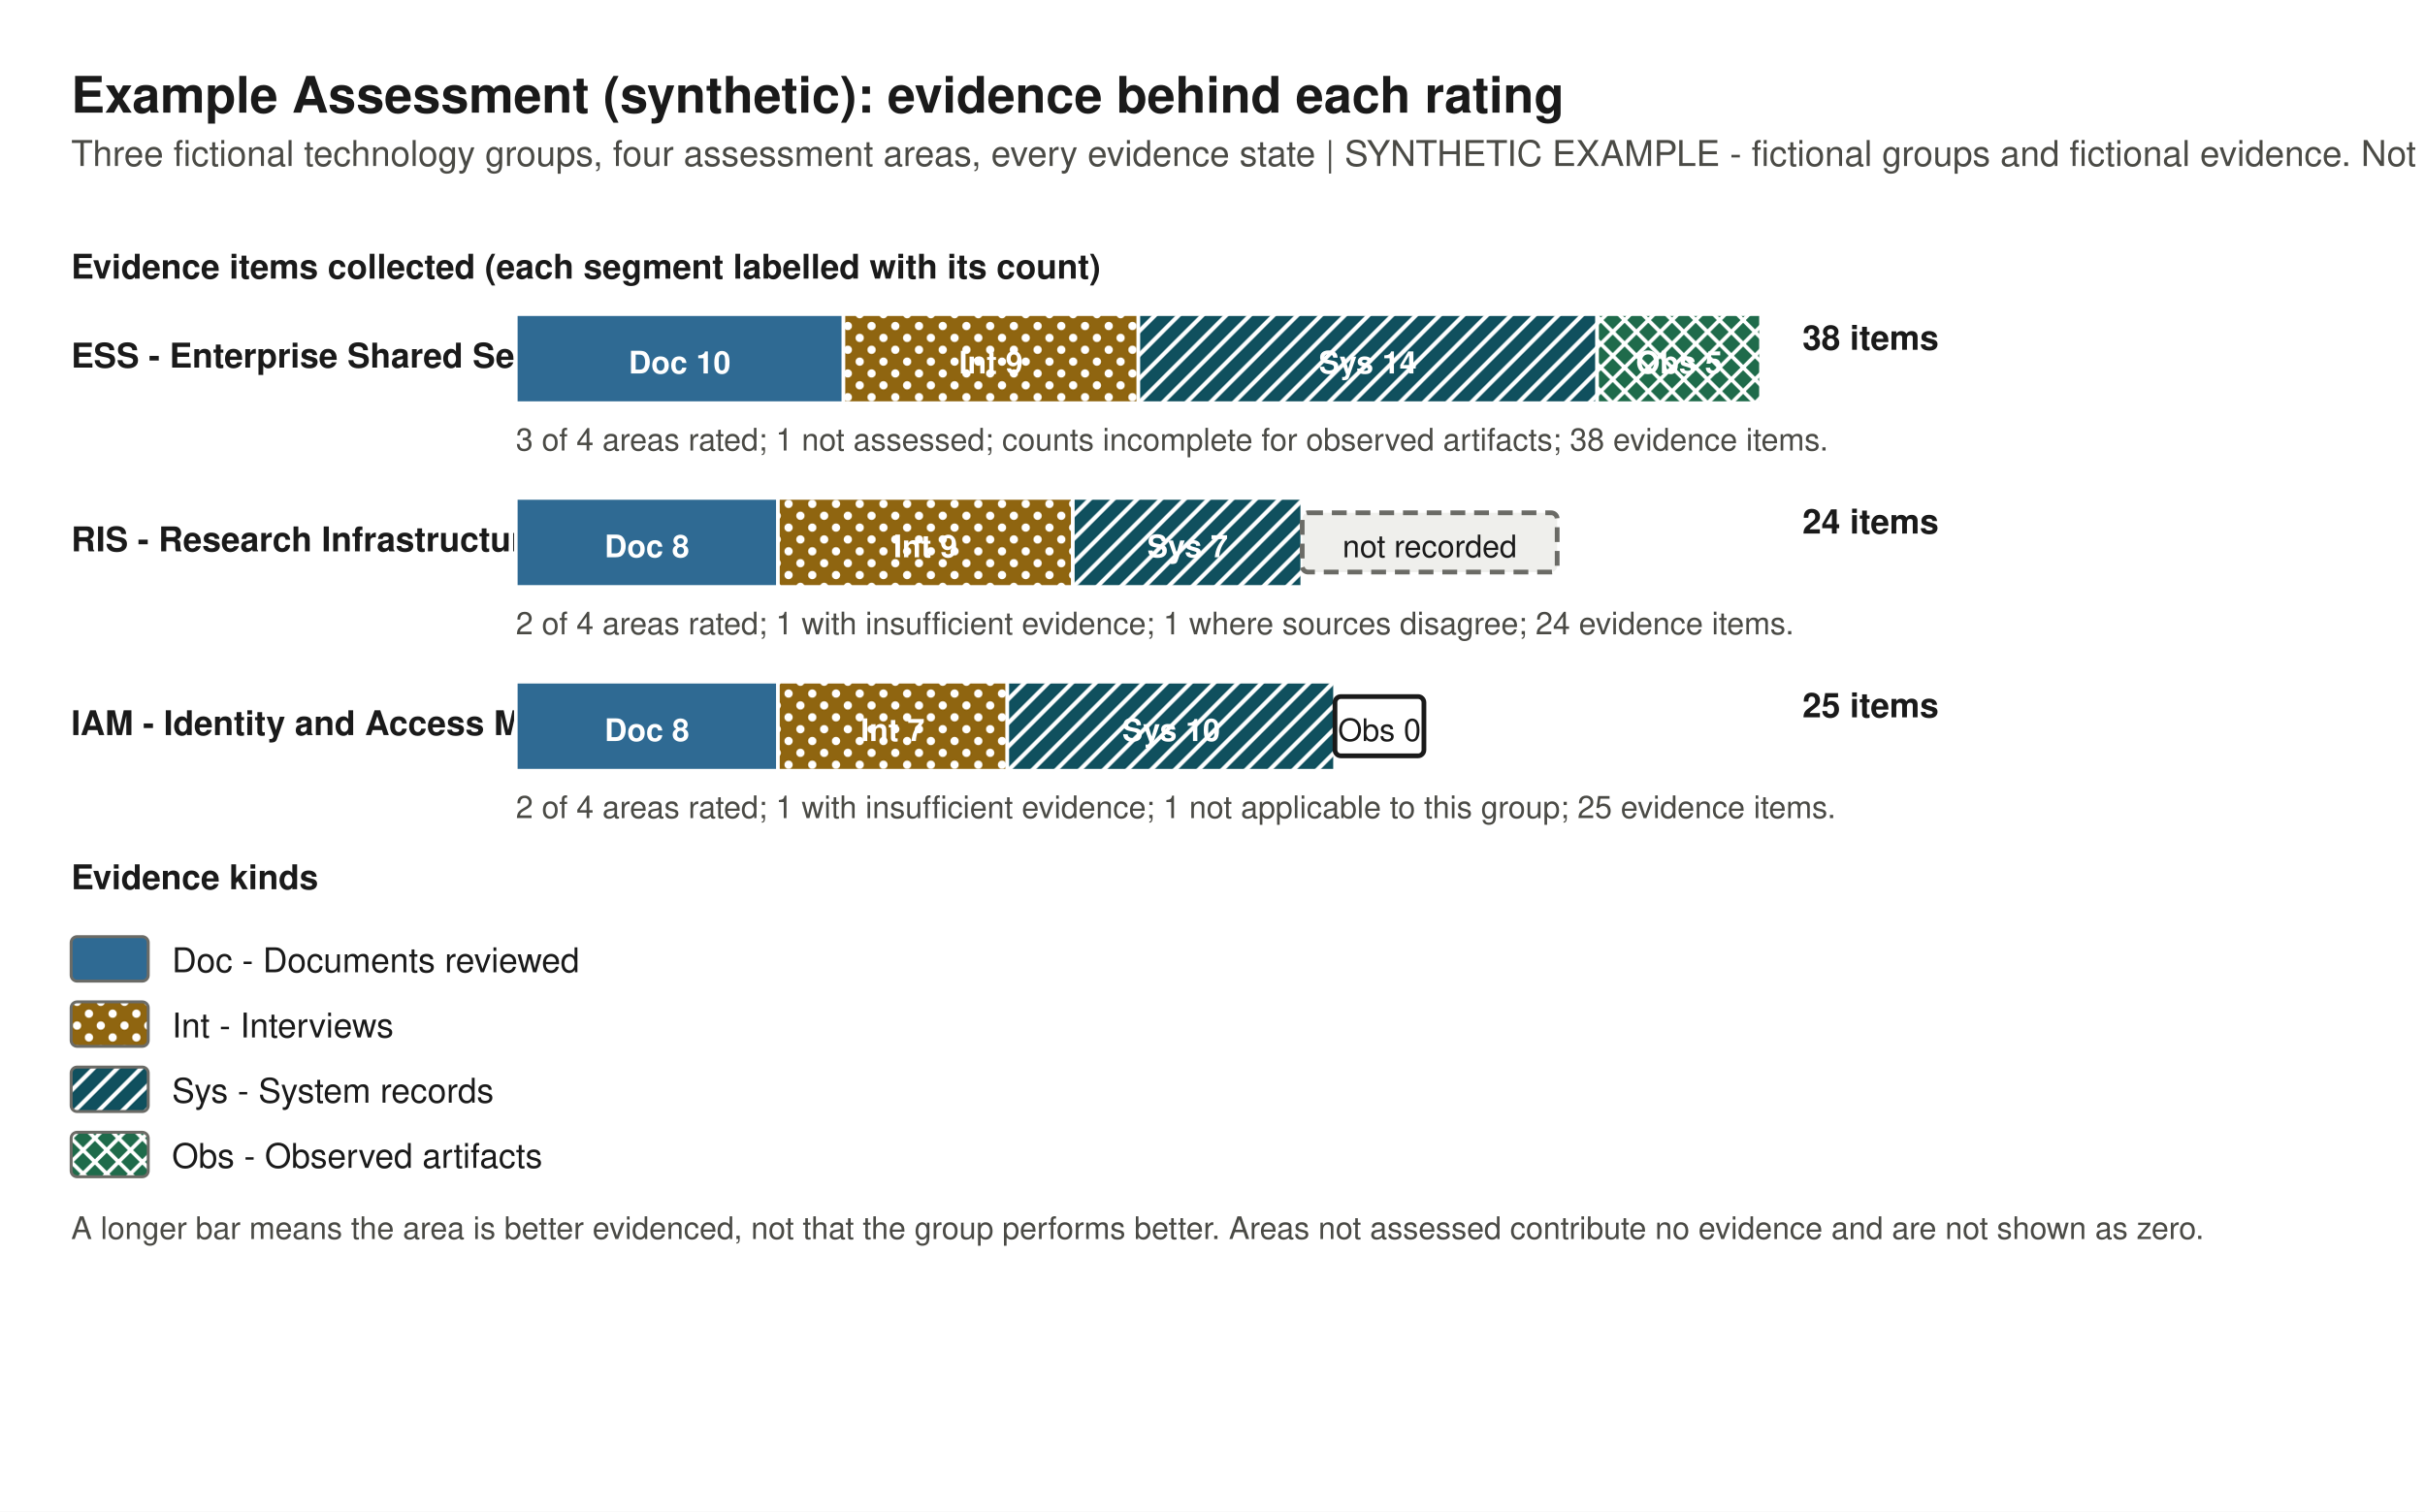
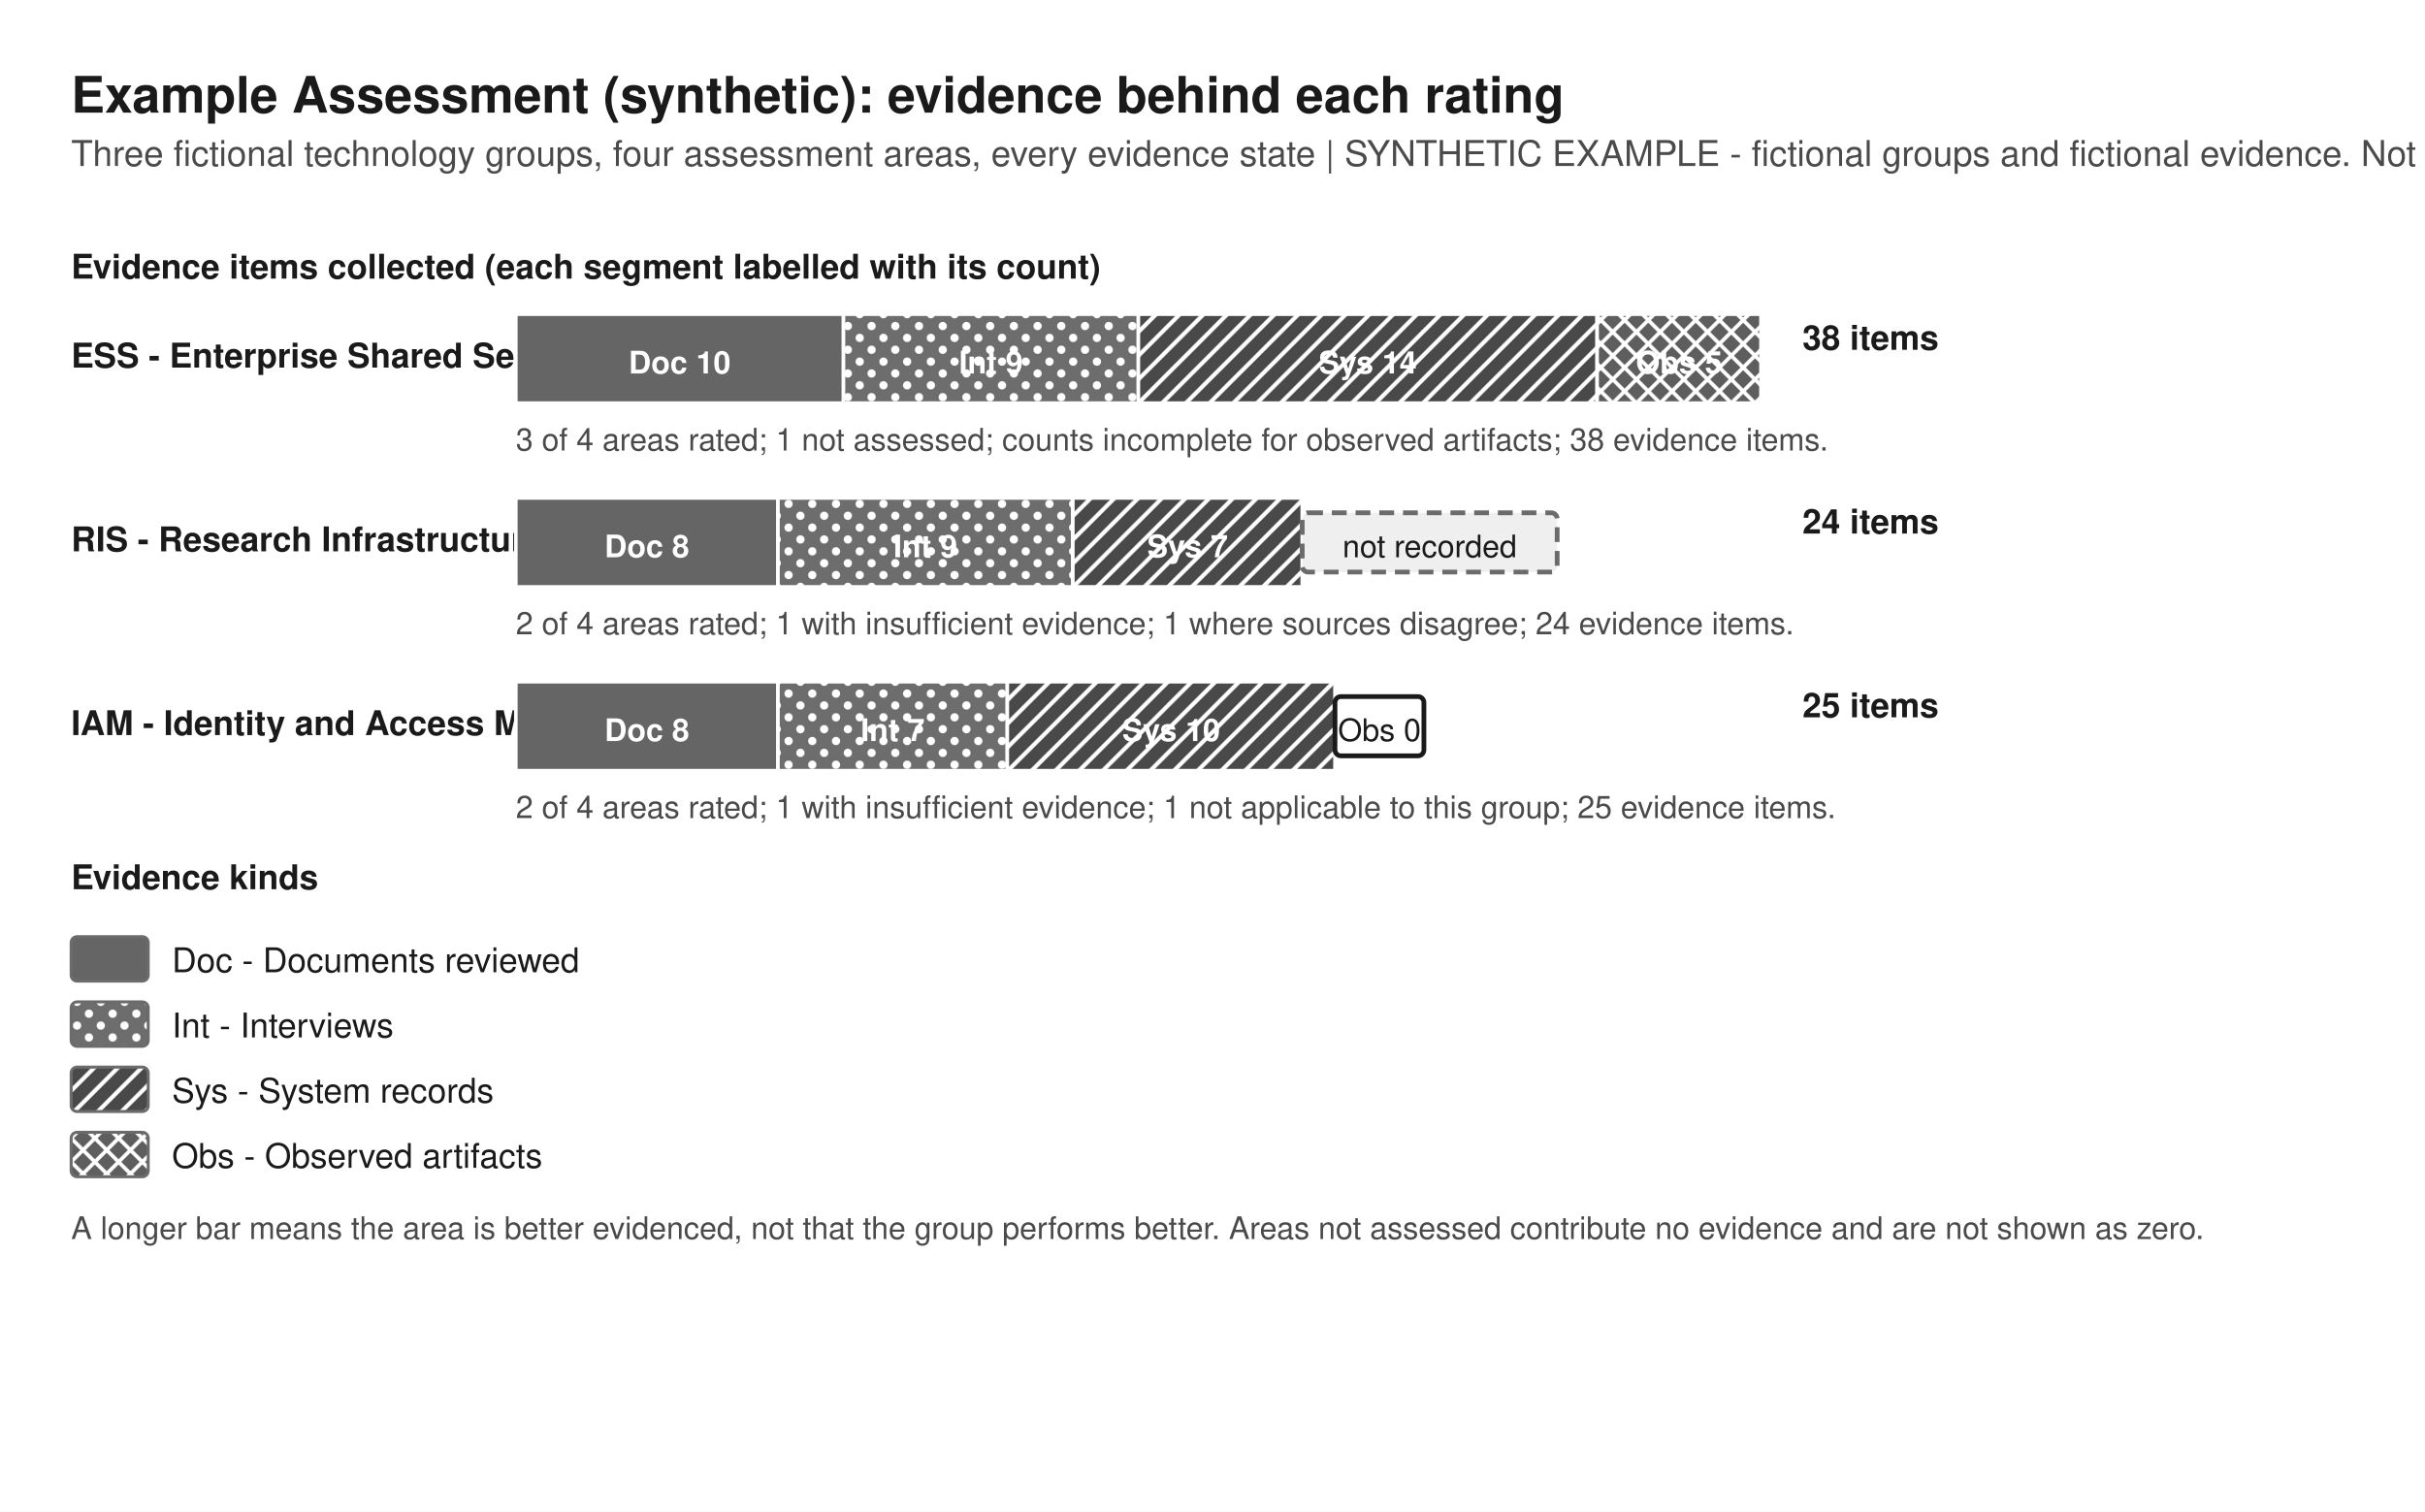
<svg xmlns="http://www.w3.org/2000/svg" width="818" height="510" viewBox="0 0 818 510" role="img" aria-labelledby="evidence-title evidence-desc">
  <defs>
    <pattern id="evidence-tex-ev-interviews" width="8" height="8" patternUnits="userSpaceOnUse">
-       <rect x="0" y="0" width="8" height="8" fill="#8F6510" />
+       <rect x="0" y="0" width="8" height="8" fill="#6D6D6D" />
      <circle cx="2" cy="2" r="1.4" fill="#FFFFFF" />
      <circle cx="6" cy="6" r="1.4" fill="#FFFFFF" />
    </pattern>
    <pattern id="evidence-tex-ev-system_records" width="8" height="8" patternUnits="userSpaceOnUse">
-       <rect x="0" y="0" width="8" height="8" fill="#10505E" />
+       <rect x="0" y="0" width="8" height="8" fill="#494949" />
      <path d="M0,8 L8,0" stroke="#FFFFFF" stroke-width="1.4" />
      <path d="M-2,2 L2,-2" stroke="#FFFFFF" stroke-width="1.4" />
      <path d="M6,10 L10,6" stroke="#FFFFFF" stroke-width="1.4" />
    </pattern>
    <pattern id="evidence-tex-ev-observed" width="8" height="8" patternUnits="userSpaceOnUse">
-       <rect x="0" y="0" width="8" height="8" fill="#1F6B4B" />
+       <rect x="0" y="0" width="8" height="8" fill="#5E5E5E" />
      <path d="M0,8 L8,0" stroke="#FFFFFF" stroke-width="1.26" />
      <path d="M0,0 L8,8" stroke="#FFFFFF" stroke-width="1.26" />
    </pattern>
  </defs>
  <rect x="0" y="0" width="818" height="510" fill="#FFFFFF" />
  <text x="24" y="38" font-size="17" fill="#1A1A1A" text-anchor="start" font-weight="bold" font-family="Helvetica Neue, Helvetica, Arial, sans-serif">Example Assessment (synthetic): evidence behind each rating</text>
-   <text x="24" y="56" font-size="12" fill="#4A4A45" text-anchor="start" font-family="Helvetica Neue, Helvetica, Arial, sans-serif">Three fictional technology groups, four assessment areas, every evidence state  |  SYNTHETIC EXAMPLE - fictional groups and fictional evidence. Not a University of Iowa finding.</text>
+   <text x="24" y="56" font-size="12" fill="#4A4A4A" text-anchor="start" font-family="Helvetica Neue, Helvetica, Arial, sans-serif">Three fictional technology groups, four assessment areas, every evidence state  |  SYNTHETIC EXAMPLE - fictional groups and fictional evidence. Not a University of Iowa finding.</text>
  <text x="24" y="94" font-size="11.5" fill="#1A1A1A" text-anchor="start" font-weight="bold" font-family="Helvetica Neue, Helvetica, Arial, sans-serif">Evidence items collected (each segment labelled with its count)</text>
  <text x="24" y="124" font-size="11.5" fill="#1A1A1A" text-anchor="start" font-weight="bold" font-family="Helvetica Neue, Helvetica, Arial, sans-serif">ESS - Enterprise Shared Services</text>
-   <rect x="174" y="106" width="110.526" height="30" fill="#2F6A93" stroke="#FFFFFF" stroke-width="1.2" />
+   <rect x="174" y="106" width="110.526" height="30" fill="#656565" stroke="#FFFFFF" stroke-width="1.2" />
  <text x="229.263" y="126" font-size="10.5" fill="#FFFFFF" text-anchor="middle" font-weight="bold" font-family="Helvetica Neue, Helvetica, Arial, sans-serif">Doc 10</text>
  <rect x="284.526" y="106" width="99.474" height="30" fill="url(#evidence-tex-ev-interviews)" stroke="#FFFFFF" stroke-width="1.2" />
  <text x="334.263" y="126" font-size="10.5" fill="#FFFFFF" text-anchor="middle" font-weight="bold" font-family="Helvetica Neue, Helvetica, Arial, sans-serif">Int 9</text>
  <rect x="384" y="106" width="154.737" height="30" fill="url(#evidence-tex-ev-system_records)" stroke="#FFFFFF" stroke-width="1.2" />
  <text x="461.368" y="126" font-size="10.5" fill="#FFFFFF" text-anchor="middle" font-weight="bold" font-family="Helvetica Neue, Helvetica, Arial, sans-serif">Sys 14</text>
  <rect x="538.737" y="106" width="55.263" height="30" fill="url(#evidence-tex-ev-observed)" stroke="#FFFFFF" stroke-width="1.2" />
  <text x="566.368" y="126" font-size="10.5" fill="#FFFFFF" text-anchor="middle" font-weight="bold" font-family="Helvetica Neue, Helvetica, Arial, sans-serif">Obs 5</text>
  <text x="608" y="118" font-size="11.5" fill="#1A1A1A" text-anchor="start" font-weight="bold" font-family="Helvetica Neue, Helvetica, Arial, sans-serif">38 items</text>
-   <text x="174" y="152" font-size="10.5" fill="#4A4A45" text-anchor="start" font-family="Helvetica Neue, Helvetica, Arial, sans-serif">3 of 4 areas rated; 1 not assessed; counts incomplete for observed artifacts; 38 evidence items.</text>
+   <text x="174" y="152" font-size="10.5" fill="#4A4A4A" text-anchor="start" font-family="Helvetica Neue, Helvetica, Arial, sans-serif">3 of 4 areas rated; 1 not assessed; counts incomplete for observed artifacts; 38 evidence items.</text>
  <text x="24" y="186" font-size="11.5" fill="#1A1A1A" text-anchor="start" font-weight="bold" font-family="Helvetica Neue, Helvetica, Arial, sans-serif">RIS - Research Infrastructure Services</text>
-   <rect x="174" y="168" width="88.421" height="30" fill="#2F6A93" stroke="#FFFFFF" stroke-width="1.2" />
+   <rect x="174" y="168" width="88.421" height="30" fill="#656565" stroke="#FFFFFF" stroke-width="1.2" />
  <text x="218.211" y="188" font-size="10.5" fill="#FFFFFF" text-anchor="middle" font-weight="bold" font-family="Helvetica Neue, Helvetica, Arial, sans-serif">Doc 8</text>
  <rect x="262.421" y="168" width="99.474" height="30" fill="url(#evidence-tex-ev-interviews)" stroke="#FFFFFF" stroke-width="1.2" />
  <text x="312.158" y="188" font-size="10.5" fill="#FFFFFF" text-anchor="middle" font-weight="bold" font-family="Helvetica Neue, Helvetica, Arial, sans-serif">Int 9</text>
  <rect x="361.895" y="168" width="77.368" height="30" fill="url(#evidence-tex-ev-system_records)" stroke="#FFFFFF" stroke-width="1.2" />
  <text x="400.579" y="188" font-size="10.5" fill="#FFFFFF" text-anchor="middle" font-weight="bold" font-family="Helvetica Neue, Helvetica, Arial, sans-serif">Sys 7</text>
-   <rect x="439.263" y="173" width="86" height="20" fill="#EFEFEC" stroke="#6B6B66" stroke-width="1.6" stroke-dasharray="5 3" rx="2" />
+   <rect x="439.263" y="173" width="86" height="20" fill="#EFEFEF" stroke="#6B6B6B" stroke-width="1.6" stroke-dasharray="5 3" rx="2" />
  <text x="482.263" y="188" font-size="10.5" fill="#1A1A1A" text-anchor="middle" font-family="Helvetica Neue, Helvetica, Arial, sans-serif">not recorded</text>
  <text x="608" y="180" font-size="11.5" fill="#1A1A1A" text-anchor="start" font-weight="bold" font-family="Helvetica Neue, Helvetica, Arial, sans-serif">24 items</text>
-   <text x="174" y="214" font-size="10.5" fill="#4A4A45" text-anchor="start" font-family="Helvetica Neue, Helvetica, Arial, sans-serif">2 of 4 areas rated; 1 with insufficient evidence; 1 where sources disagree; 24 evidence items.</text>
+   <text x="174" y="214" font-size="10.5" fill="#4A4A4A" text-anchor="start" font-family="Helvetica Neue, Helvetica, Arial, sans-serif">2 of 4 areas rated; 1 with insufficient evidence; 1 where sources disagree; 24 evidence items.</text>
  <text x="24" y="248" font-size="11.5" fill="#1A1A1A" text-anchor="start" font-weight="bold" font-family="Helvetica Neue, Helvetica, Arial, sans-serif">IAM - Identity and Access Management</text>
-   <rect x="174" y="230" width="88.421" height="30" fill="#2F6A93" stroke="#FFFFFF" stroke-width="1.2" />
+   <rect x="174" y="230" width="88.421" height="30" fill="#656565" stroke="#FFFFFF" stroke-width="1.2" />
  <text x="218.211" y="250" font-size="10.5" fill="#FFFFFF" text-anchor="middle" font-weight="bold" font-family="Helvetica Neue, Helvetica, Arial, sans-serif">Doc 8</text>
  <rect x="262.421" y="230" width="77.368" height="30" fill="url(#evidence-tex-ev-interviews)" stroke="#FFFFFF" stroke-width="1.2" />
  <text x="301.105" y="250" font-size="10.5" fill="#FFFFFF" text-anchor="middle" font-weight="bold" font-family="Helvetica Neue, Helvetica, Arial, sans-serif">Int 7</text>
  <rect x="339.789" y="230" width="110.526" height="30" fill="url(#evidence-tex-ev-system_records)" stroke="#FFFFFF" stroke-width="1.2" />
  <text x="395.053" y="250" font-size="10.5" fill="#FFFFFF" text-anchor="middle" font-weight="bold" font-family="Helvetica Neue, Helvetica, Arial, sans-serif">Sys 10</text>
  <rect x="450.316" y="235" width="30" height="20" fill="#FFFFFF" stroke="#1A1A1A" stroke-width="1.6" rx="2" />
  <text x="465.316" y="250" font-size="10.5" fill="#1A1A1A" text-anchor="middle" font-family="Helvetica Neue, Helvetica, Arial, sans-serif">Obs 0</text>
  <text x="608" y="242" font-size="11.5" fill="#1A1A1A" text-anchor="start" font-weight="bold" font-family="Helvetica Neue, Helvetica, Arial, sans-serif">25 items</text>
-   <text x="174" y="276" font-size="10.5" fill="#4A4A45" text-anchor="start" font-family="Helvetica Neue, Helvetica, Arial, sans-serif">2 of 4 areas rated; 1 with insufficient evidence; 1 not applicable to this group; 25 evidence items.</text>
+   <text x="174" y="276" font-size="10.5" fill="#4A4A4A" text-anchor="start" font-family="Helvetica Neue, Helvetica, Arial, sans-serif">2 of 4 areas rated; 1 with insufficient evidence; 1 not applicable to this group; 25 evidence items.</text>
  <text x="24" y="300" font-size="11.5" fill="#1A1A1A" text-anchor="start" font-weight="bold" font-family="Helvetica Neue, Helvetica, Arial, sans-serif">Evidence kinds</text>
-   <rect x="24" y="316" width="26" height="15" fill="#2F6A93" stroke="#6B6B66" stroke-width="1" rx="2" />
+   <rect x="24" y="316" width="26" height="15" fill="#656565" stroke="#6B6B6B" stroke-width="1" rx="2" />
  <text x="58" y="328" font-size="11.5" fill="#1A1A1A" text-anchor="start" font-family="Helvetica Neue, Helvetica, Arial, sans-serif">Doc - Documents reviewed</text>
-   <rect x="24" y="338" width="26" height="15" fill="url(#evidence-tex-ev-interviews)" stroke="#6B6B66" stroke-width="1" rx="2" />
+   <rect x="24" y="338" width="26" height="15" fill="url(#evidence-tex-ev-interviews)" stroke="#6B6B6B" stroke-width="1" rx="2" />
  <text x="58" y="350" font-size="11.5" fill="#1A1A1A" text-anchor="start" font-family="Helvetica Neue, Helvetica, Arial, sans-serif">Int - Interviews</text>
-   <rect x="24" y="360" width="26" height="15" fill="url(#evidence-tex-ev-system_records)" stroke="#6B6B66" stroke-width="1" rx="2" />
+   <rect x="24" y="360" width="26" height="15" fill="url(#evidence-tex-ev-system_records)" stroke="#6B6B6B" stroke-width="1" rx="2" />
  <text x="58" y="372" font-size="11.5" fill="#1A1A1A" text-anchor="start" font-family="Helvetica Neue, Helvetica, Arial, sans-serif">Sys - System records</text>
-   <rect x="24" y="382" width="26" height="15" fill="url(#evidence-tex-ev-observed)" stroke="#6B6B66" stroke-width="1" rx="2" />
+   <rect x="24" y="382" width="26" height="15" fill="url(#evidence-tex-ev-observed)" stroke="#6B6B6B" stroke-width="1" rx="2" />
  <text x="58" y="394" font-size="11.5" fill="#1A1A1A" text-anchor="start" font-family="Helvetica Neue, Helvetica, Arial, sans-serif">Obs - Observed artifacts</text>
-   <text x="24" y="418" font-size="10.5" fill="#4A4A45" text-anchor="start" font-family="Helvetica Neue, Helvetica, Arial, sans-serif">A longer bar means the area is better evidenced, not that the group performs better. Areas not assessed contribute no evidence and are not shown as zero.</text>
+   <text x="24" y="418" font-size="10.5" fill="#4A4A4A" text-anchor="start" font-family="Helvetica Neue, Helvetica, Arial, sans-serif">A longer bar means the area is better evidenced, not that the group performs better. Areas not assessed contribute no evidence and are not shown as zero.</text>
</svg>
